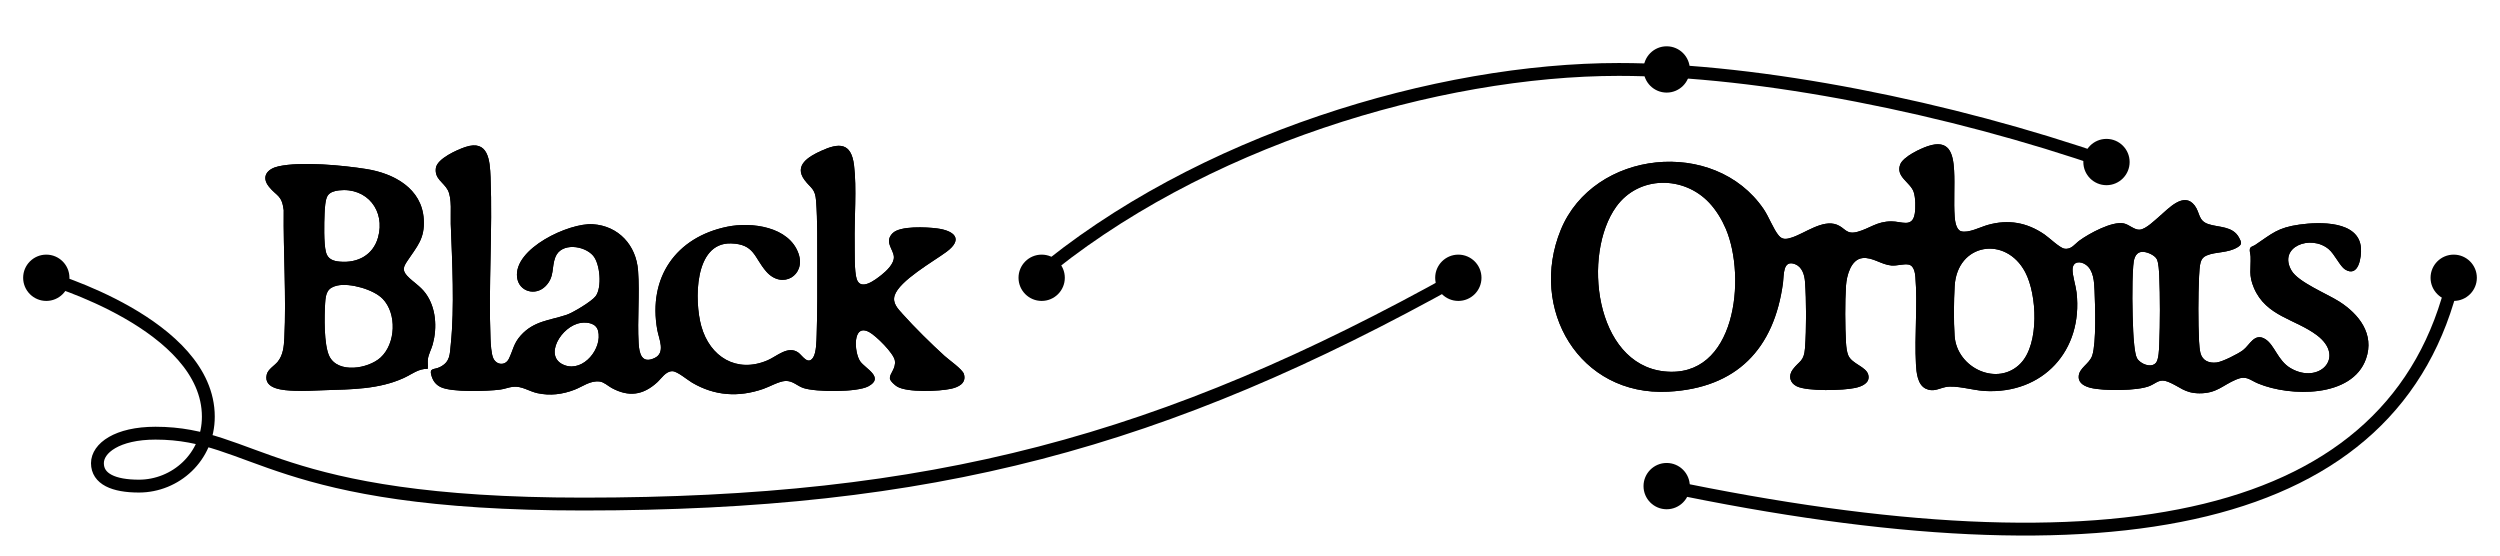
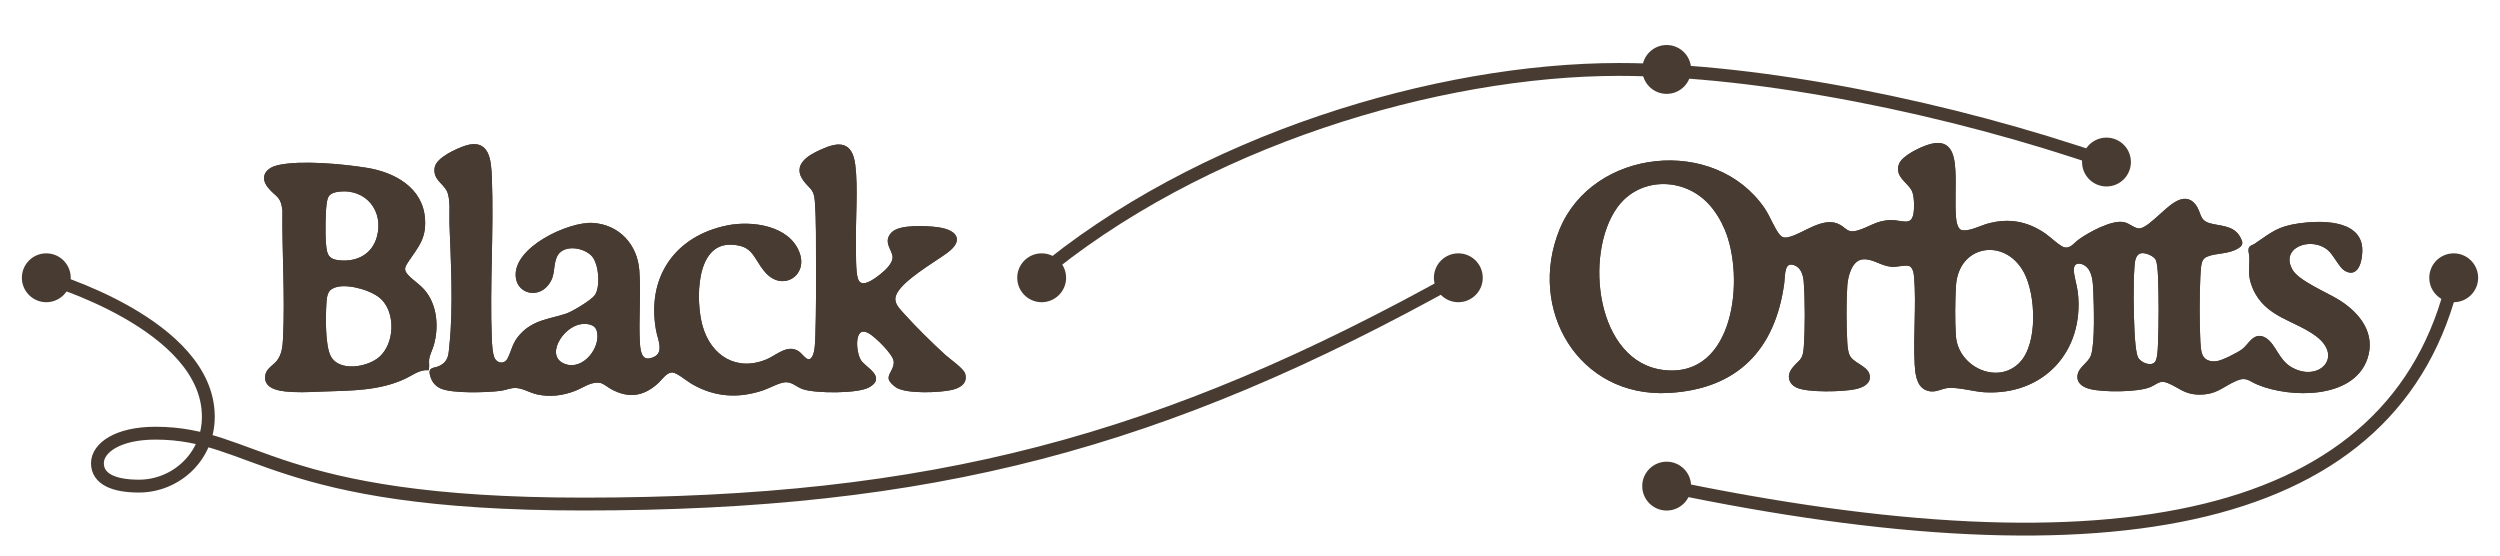
- <svg xmlns="http://www.w3.org/2000/svg" viewBox="0 0 972 216">
+ <svg xmlns="http://www.w3.org/2000/svg" viewBox="0 0 972 216" fill="#483C32" stroke="#483C32">
  <defs>
-     <style>.d{fill:none;stroke:#000;stroke-linecap:round;stroke-linejoin:round;stroke-width:5px;}</style>
+     <style>.d{fill:none;stroke:#483C32;stroke-linecap:round;stroke-linejoin:round;stroke-width:5px;}</style>
  </defs>
  <g id="a">
    <path d="M158.32,107.26c2.23,2.42,5.04,3.88,7.18,6.82,4.05,5.56,4.52,13.25,2.76,19.75-.5,1.83-1.65,3.92-1.89,5.72-.18,1.31.11,2.57-.07,3.85-3.55-.13-6.15,2.09-9.17,3.49-9.77,4.51-20.43,4.47-31.02,4.82-3.86.13-7.78.39-11.67.22s-12.08-.48-10.74-6.28c.49-2.12,3.07-3.48,4.33-5.07,2.07-2.61,2.36-5.91,2.52-9.14.79-16.3-.43-33.4-.24-49.74-.75-5.95-2.7-5.35-5.71-9.07-3.22-3.99-.61-7.02,3.69-7.96,8.86-1.94,25-.41,34.14,1.05,10.65,1.69,21.61,7.5,22.33,19.56.45,7.52-2.59,10.45-6.33,16.09-1.53,2.31-2.2,3.62-.1,5.91ZM131.75,74.02c-1.62.18-3.48.66-4.39,2.1s-1.09,5.05-1.17,6.9c-.16,3.77-.34,11.48.52,14.96.69,2.78,2.79,3.52,5.43,3.75,6.86.61,12.89-2.51,14.83-9.36,2.96-10.43-4.27-19.59-15.22-18.36ZM148.75,116.15c-3.57-3.65-12.73-6.22-17.63-5.13-3.87.86-4.47,3.06-4.7,6.72-.32,5.09-.55,16.35,1.64,20.78,3.37,6.81,15.07,4.86,19.88.52,5.95-5.39,6.44-17.13.82-22.89Z" />
    <path d="M212.11,111.25c-3.9,3.96-10.35,2.15-11.06-3.37-1.46-11.26,20.26-21.31,29.44-20.7,10.02.66,16.86,8.17,17.59,18.04.69,9.34-.33,18.9.22,28.24.23,3.97,1.19,8.12,6.21,5.74,4.37-2.07,1.67-7.42,1.03-10.97-3.62-20.34,7.24-35.98,27.22-40.08,9.44-1.94,24.03-.05,27.71,10.47,2.94,8.41-6.34,14.07-12.55,6.94-4.74-5.45-4.53-10.63-13.67-10.92-14.5-.45-14.27,22.53-11.59,32.15,3.33,11.97,13.73,18.44,25.75,13.31,3.64-1.55,7.93-5.84,11.93-3.05,1.57,1.09,3.74,5.08,5.8,1.97,1.28-1.93,1.3-6.52,1.38-8.91.3-9.18.26-18.64.24-27.8-.02-7.7.11-16.57-.46-24.2-.36-4.88-2.06-4.88-4.48-8.12-4.28-5.73,1.64-9.13,6.34-11.29,7.09-3.27,11.8-3.3,12.89,5.56s.08,20.71.24,30.23c.06,3.52-.17,11.03.79,13.99,1.55,4.79,7.24.32,9.63-1.57,1.92-1.52,4.98-4.38,4.83-7.05-.16-2.98-3.85-5.83-.47-9.2,2.94-2.93,13.12-2.36,17.12-1.87,6.67.83,10.63,4.06,3.8,9.12-5.01,3.71-18.4,11.22-20.17,17.02-.89,2.93,1.24,5.07,3.07,7.11,4.65,5.21,11.17,11.63,16.36,16.35,1.67,1.52,6.97,5.19,7.52,7.04,1.07,3.61-2.18,5.11-5.04,5.73-4.63,1.01-16.85,1.51-20.9-.85-.86-.5-2.78-2.17-2.85-3.2-.14-1.87,2.4-3.71,1.95-6.88-.41-2.89-7.35-9.69-9.95-11.1-6.68-3.63-5.88,8.03-3.53,11.37,1.99,2.83,9.55,6.25,3.17,9.69-4.41,2.38-20.39,2.27-25.2.69-2.53-.83-4.19-2.93-7.11-2.76-2.49.14-6.07,2.23-8.56,3.09-9.61,3.32-18.88,2.73-27.68-2.45-1.82-1.07-5.74-4.43-7.66-4.44-2.58-.02-4.28,2.87-5.94,4.37-5.5,4.99-11.05,5.73-17.63,2.16-1.42-.77-3.01-2.31-4.66-2.51-3.73-.46-6.57,1.94-9.82,3.19-4.67,1.8-9.5,2.41-14.41,1.33-3.35-.73-6.01-2.87-9.58-2.47-1.54.17-3.28.88-4.96,1.09-5.03.64-18.68,1.1-23.01-.96-1.95-.93-3.03-2.38-3.64-4.43-.97-3.24,1.01-2.23,3.31-3.39,4.02-2.02,3.79-4.97,4.19-8.81,1.5-14.45.54-32.17-.01-46.82-.14-3.69.56-9.96-1.15-13.18-1.61-3.04-5.21-4.32-4.64-8.54.5-3.68,8.31-7.14,11.51-8.2,8.92-2.96,9.5,5.24,9.76,11.76.82,20.72-.84,42.04-.02,62.76.08,2.02.28,5.89,1.09,7.64,1.22,2.66,4.67,3.01,6.06.16,1.67-3.42,1.81-5.92,4.62-9.05,5.09-5.66,11.19-5.82,17.77-8,2.5-.83,9.81-5.23,11.34-7.26,2.52-3.36,1.76-12.58-.99-15.77-3.43-3.97-12.41-5.19-14.67.56-1.56,3.98-.22,7.64-3.82,11.3ZM225.85,125.54c-7.58,1.04-14.94,13.31-6.28,16.47,7.34,2.68,14.73-6.62,12.96-13.41-.76-2.92-4.05-3.43-6.68-3.07Z" />
    <path d="M839.63,84.08c3.4-2.86,9.45-9.75,13.67-4.16,2.11,2.8,1.29,5.89,5.35,7.23s9.42.69,11.87,5.21c.99,1.84,1.3,2.63-.53,3.75-3.88,2.36-8.33,1.65-12.06,3.22-1.26.53-1.93,1.32-2.32,2.62s-.55,3.97-.61,5.45c-.35,7.8-.39,17.62,0,25.41.06,1.27.22,3.21.53,4.42.78,3.04,3.35,4.05,6.28,3.71,2.3-.27,8.36-3.35,10.27-4.79,2.63-1.99,4.44-6.9,8.63-4.32,3.66,2.25,4.84,8.34,9.83,11.29,11.06,6.52,21.6-4.23,10.3-12.77-8.42-6.35-19.79-7.31-24.51-18.41-2.14-5.03-1.13-7.23-1.3-12.19-.03-.92-.47-2.12-.28-2.96.21-.95,1.3-1.04,2.05-1.54,6.66-4.47,8.72-6.73,17.24-7.93,7.77-1.09,23.09-1.56,23.9,9.07.26,3.4-.87,11.65-6.15,8.39-1.99-1.23-4.08-5.99-6.43-7.94-6.98-5.8-19.79-.88-14.42,8.36,2.62,4.51,13.72,8.97,18.53,12.03,7.67,4.88,13.82,12.65,10.44,22.26-5.37,15.29-29.58,14.75-41.89,9.64-3.48-1.44-4.55-3.3-8.66-1.55-5.29,2.25-7.47,5.37-14.23,5.34-5.82-.03-7.63-2.66-12.15-4.47-3.36-1.35-4.42.43-7.12,1.58-4.69,2-18.13,2.02-23.08.75-2.08-.54-4.57-1.63-4.59-4.18-.03-3.54,4.18-5.01,5.28-8.39,1.62-4.96,1.12-19.48.89-25.2-.14-3.39-.35-7.95-3.38-10.08-2.15-1.51-5.07-1.39-5.17,1.79-.07,2.39,1.26,6.39,1.56,9.01,2.56,22.56-13.05,39.59-35.81,38.28-4.39-.25-11.26-2.37-15.22-1.5-2.69.59-4.65,1.96-7.52.65-3.31-1.51-3.73-6.39-3.9-9.58-.6-11.13.68-22.95-.22-33.94-.14-1.72-.62-4.41-2.63-4.78-1.96-.36-4.49.54-6.66.37-3.96-.32-7.33-3.32-11.27-2.89-4.54.5-6.16,6.9-6.41,10.67-.43,6.43-.37,15.8,0,22.27.08,1.46.31,3.62.9,4.94,1.48,3.33,6.96,4.33,7.76,7.52s-2.51,4.51-5.05,5.07c-4.67,1.03-18.59,1.42-22.76-.62-2.77-1.36-3.34-4.15-1.52-6.57,2.55-3.4,4.34-2.99,4.73-8.31.54-7.3.54-18.51-.01-25.85-.2-2.62-1.13-5.69-3.82-6.74-4.89-1.91-4.34,4.38-4.72,7.19-3.45,25.73-17.98,40.96-44.6,42.37-34.63,1.84-54.38-32.25-41.8-62.92,12.74-31.06,59.72-36.11,78.85-8.08,2.04,2.99,3.84,7.89,5.88,10.3,1.47,1.74,3.07,1.42,5.03.79,5.18-1.65,12.04-7.16,17.6-5,3.26,1.27,3.55,3.98,8.02,2.76,4.8-1.32,7.4-4.03,13.15-4.06,3.96-.02,8.14,2.56,9.08-2.93.39-2.28.33-6.33-.42-8.53-1.28-3.77-7.02-5.84-5.25-10.62,1.13-3.05,7.8-6.19,10.8-7.18,8.16-2.71,9.8,2.56,10.18,9.48.32,5.85-.2,12.14.22,17.98.12,1.67.56,5.05,2.46,5.63,2.81.87,7.58-1.65,10.4-2.44,8.02-2.26,15.21-.98,22.05,3.7,1.84,1.26,5.92,5.22,7.74,5.52,2.71.45,4.02-1.81,5.92-3.19,3.72-2.7,12.62-7.57,17.16-6.63,2.12.44,4.2,2.66,6.28,2.44,2.43-.26,5.83-3.69,7.68-5.25ZM664.58,78.86c-9.94-10.63-27.44-10.64-36.19,1.5-13.24,18.39-8.4,61.09,18.64,64.03,27.93,3.04,32.01-36.52,23.97-55.43-1.52-3.58-3.75-7.26-6.42-10.1ZM785.72,141.17c7.19-7.58,6.31-26.6,1.69-35.35-7.57-14.34-26.49-11.28-27.44,5.42-.33,5.75-.41,13.62-.02,19.35.86,12.63,16.88,19.96,25.77,10.59ZM832.72,97.93c-2.74.26-3.16,3.24-3.32,5.46-.55,7.49-.35,18.03,0,25.61.1,2.26.5,8.48,1.45,10.24,1.23,2.28,5.6,4.02,7.42,1.78,1.05-1.29,1.18-5.29,1.25-7.06.32-8.43.35-18.34,0-26.77-.07-1.61-.26-5.15-.96-6.45-.87-1.63-4.05-2.99-5.84-2.81Z" />
  </g>
  <g id="b">
    <path d="M158.32,107.26c2.23,2.42,5.04,3.88,7.18,6.82,4.05,5.56,4.52,13.25,2.76,19.75-.5,1.83-1.65,3.92-1.89,5.72-.18,1.31.11,2.57-.07,3.85-3.55-.13-6.15,2.09-9.17,3.49-9.77,4.51-20.43,4.47-31.02,4.82-3.86.13-7.78.39-11.67.22s-12.08-.48-10.74-6.28c.49-2.12,3.07-3.48,4.33-5.07,2.07-2.61,2.36-5.91,2.52-9.14.79-16.3-.43-33.4-.24-49.74-.75-5.95-2.7-5.35-5.71-9.07-3.22-3.99-.61-7.02,3.69-7.96,8.86-1.94,25-.41,34.14,1.05,10.65,1.69,21.61,7.5,22.33,19.56.45,7.52-2.59,10.45-6.33,16.09-1.53,2.31-2.2,3.62-.1,5.91ZM131.75,74.02c-1.62.18-3.48.66-4.39,2.1s-1.09,5.05-1.17,6.9c-.16,3.77-.34,11.48.52,14.96.69,2.78,2.79,3.52,5.43,3.75,6.86.61,12.89-2.51,14.83-9.36,2.96-10.43-4.27-19.59-15.22-18.36ZM148.75,116.15c-3.57-3.65-12.73-6.22-17.63-5.13-3.87.86-4.47,3.06-4.7,6.72-.32,5.09-.55,16.35,1.64,20.78,3.37,6.81,15.07,4.86,19.88.52,5.95-5.39,6.44-17.13.82-22.89Z" />
    <path d="M212.11,111.25c-3.9,3.96-10.35,2.15-11.06-3.37-1.46-11.26,20.26-21.31,29.44-20.7,10.02.66,16.86,8.17,17.59,18.04.69,9.34-.33,18.9.22,28.24.23,3.97,1.19,8.12,6.21,5.74,4.37-2.07,1.67-7.42,1.03-10.97-3.62-20.34,7.24-35.98,27.22-40.08,9.44-1.94,24.03-.05,27.71,10.47,2.94,8.41-6.34,14.07-12.55,6.94-4.74-5.45-4.53-10.63-13.67-10.92-14.5-.45-14.27,22.53-11.59,32.15,3.33,11.97,13.73,18.44,25.75,13.31,3.64-1.55,7.93-5.84,11.93-3.05,1.57,1.09,3.74,5.08,5.8,1.97,1.28-1.93,1.3-6.52,1.38-8.91.3-9.18.26-18.64.24-27.8-.02-7.7.11-16.57-.46-24.2-.36-4.88-2.06-4.88-4.48-8.12-4.28-5.73,1.64-9.13,6.34-11.29,7.09-3.27,11.8-3.3,12.89,5.56s.08,20.71.24,30.23c.06,3.52-.17,11.03.79,13.99,1.55,4.79,7.24.32,9.63-1.57,1.92-1.52,4.98-4.38,4.83-7.05-.16-2.98-3.85-5.83-.47-9.2,2.94-2.93,13.12-2.36,17.12-1.87,6.67.83,10.63,4.06,3.8,9.12-5.01,3.71-18.4,11.22-20.17,17.02-.89,2.93,1.24,5.07,3.07,7.11,4.65,5.21,11.17,11.63,16.36,16.35,1.67,1.52,6.97,5.19,7.52,7.04,1.07,3.61-2.18,5.11-5.04,5.73-4.63,1.01-16.85,1.51-20.9-.85-.86-.5-2.78-2.17-2.85-3.2-.14-1.87,2.4-3.71,1.95-6.88-.41-2.89-7.35-9.69-9.95-11.1-6.68-3.63-5.88,8.03-3.53,11.37,1.99,2.83,9.55,6.25,3.17,9.69-4.41,2.38-20.39,2.27-25.2.69-2.53-.83-4.19-2.93-7.11-2.76-2.49.14-6.07,2.23-8.56,3.09-9.61,3.32-18.88,2.73-27.68-2.45-1.82-1.07-5.74-4.43-7.66-4.44-2.58-.02-4.28,2.87-5.94,4.37-5.5,4.99-11.05,5.73-17.63,2.16-1.42-.77-3.01-2.31-4.66-2.51-3.73-.46-6.57,1.94-9.82,3.19-4.67,1.8-9.5,2.41-14.41,1.33-3.35-.73-6.01-2.87-9.58-2.47-1.54.17-3.28.88-4.96,1.09-5.03.64-18.68,1.1-23.01-.96-1.95-.93-3.03-2.38-3.64-4.43-.97-3.24,1.01-2.23,3.31-3.39,4.02-2.02,3.79-4.97,4.19-8.81,1.5-14.45.54-32.17-.01-46.82-.14-3.69.56-9.96-1.15-13.18-1.61-3.04-5.21-4.32-4.64-8.54.5-3.68,8.31-7.14,11.51-8.2,8.92-2.96,9.5,5.24,9.76,11.76.82,20.72-.84,42.04-.02,62.76.08,2.02.28,5.89,1.09,7.64,1.22,2.66,4.67,3.01,6.06.16,1.67-3.42,1.81-5.92,4.62-9.05,5.09-5.66,11.19-5.82,17.77-8,2.5-.83,9.81-5.23,11.34-7.26,2.52-3.36,1.76-12.58-.99-15.77-3.43-3.97-12.41-5.19-14.67.56-1.56,3.98-.22,7.64-3.82,11.3ZM225.85,125.54c-7.58,1.04-14.94,13.31-6.28,16.47,7.34,2.68,14.73-6.62,12.96-13.41-.76-2.92-4.05-3.43-6.68-3.07Z" />
    <path d="M839.63,84.08c3.4-2.86,9.45-9.75,13.67-4.16,2.11,2.8,1.29,5.89,5.35,7.23s9.42.69,11.87,5.21c.99,1.84,1.3,2.63-.53,3.75-3.88,2.36-8.33,1.65-12.06,3.22-1.26.53-1.93,1.32-2.32,2.62s-.55,3.97-.61,5.45c-.35,7.8-.39,17.62,0,25.41.06,1.27.22,3.21.53,4.42.78,3.04,3.35,4.05,6.28,3.71,2.3-.27,8.36-3.35,10.27-4.79,2.63-1.99,4.44-6.9,8.63-4.32,3.66,2.25,4.84,8.34,9.83,11.29,11.06,6.52,21.6-4.23,10.3-12.77-8.42-6.35-19.79-7.31-24.51-18.41-2.14-5.03-1.13-7.23-1.3-12.19-.03-.92-.47-2.12-.28-2.96.21-.95,1.3-1.04,2.05-1.54,6.66-4.47,8.72-6.73,17.24-7.93,7.77-1.09,23.09-1.56,23.9,9.07.26,3.4-.87,11.65-6.15,8.39-1.99-1.23-4.08-5.99-6.43-7.94-6.98-5.8-19.79-.88-14.42,8.36,2.62,4.51,13.72,8.97,18.53,12.03,7.67,4.88,13.82,12.65,10.44,22.26-5.37,15.29-29.58,14.75-41.89,9.64-3.48-1.44-4.55-3.3-8.66-1.55-5.29,2.25-7.47,5.37-14.23,5.34-5.82-.03-7.63-2.66-12.15-4.47-3.36-1.35-4.42.43-7.12,1.58-4.69,2-18.13,2.02-23.08.75-2.08-.54-4.57-1.63-4.59-4.18-.03-3.54,4.18-5.01,5.28-8.39,1.62-4.96,1.12-19.48.89-25.2-.14-3.39-.35-7.95-3.38-10.08-2.15-1.51-5.07-1.39-5.17,1.79-.07,2.39,1.26,6.39,1.56,9.01,2.56,22.56-13.05,39.59-35.81,38.28-4.39-.25-11.26-2.37-15.22-1.5-2.69.59-4.65,1.96-7.52.65-3.31-1.51-3.73-6.39-3.9-9.58-.6-11.13.68-22.95-.22-33.94-.14-1.72-.62-4.41-2.63-4.78-1.96-.36-4.49.54-6.66.37-3.96-.32-7.33-3.32-11.27-2.89-4.54.5-6.16,6.9-6.41,10.67-.43,6.43-.37,15.8,0,22.27.08,1.46.31,3.62.9,4.94,1.48,3.33,6.96,4.33,7.76,7.52s-2.51,4.51-5.05,5.07c-4.67,1.03-18.59,1.42-22.76-.62-2.77-1.36-3.34-4.15-1.52-6.57,2.55-3.4,4.34-2.99,4.73-8.31.54-7.3.54-18.51-.01-25.85-.2-2.62-1.13-5.69-3.82-6.74-4.89-1.91-4.34,4.38-4.72,7.19-3.45,25.73-17.98,40.96-44.6,42.37-34.63,1.84-54.38-32.25-41.8-62.92,12.74-31.06,59.72-36.11,78.85-8.08,2.04,2.99,3.84,7.89,5.88,10.3,1.47,1.74,3.07,1.42,5.03.79,5.18-1.65,12.04-7.16,17.6-5,3.26,1.27,3.55,3.98,8.02,2.76,4.8-1.32,7.4-4.03,13.15-4.06,3.96-.02,8.14,2.56,9.08-2.93.39-2.28.33-6.33-.42-8.53-1.28-3.77-7.02-5.84-5.25-10.62,1.13-3.05,7.8-6.19,10.8-7.18,8.16-2.71,9.8,2.56,10.18,9.48.32,5.85-.2,12.14.22,17.98.12,1.67.56,5.05,2.46,5.63,2.81.87,7.58-1.65,10.4-2.44,8.02-2.26,15.21-.98,22.05,3.7,1.84,1.26,5.92,5.22,7.74,5.52,2.71.45,4.02-1.81,5.92-3.19,3.72-2.7,12.62-7.57,17.16-6.63,2.12.44,4.2,2.66,6.28,2.44,2.43-.26,5.83-3.69,7.68-5.25ZM664.58,78.86c-9.94-10.63-27.44-10.64-36.19,1.5-13.24,18.39-8.4,61.09,18.64,64.03,27.93,3.04,32.01-36.52,23.97-55.43-1.52-3.58-3.75-7.26-6.42-10.1ZM785.72,141.17c7.19-7.58,6.31-26.6,1.69-35.35-7.57-14.34-26.49-11.28-27.44,5.42-.33,5.75-.41,13.62-.02,19.35.86,12.63,16.88,19.96,25.77,10.59ZM832.72,97.93c-2.74.26-3.16,3.24-3.32,5.46-.55,7.49-.35,18.03,0,25.61.1,2.26.5,8.48,1.45,10.24,1.23,2.28,5.6,4.02,7.42,1.78,1.05-1.29,1.18-5.29,1.25-7.06.32-8.43.35-18.34,0-26.77-.07-1.61-.26-5.15-.96-6.45-.87-1.63-4.05-2.99-5.84-2.81Z" />
    <circle cx="648" cy="27" r="9" />
    <circle cx="648" cy="189" r="9" />
    <circle cx="567" cy="108" r="9" />
    <circle cx="405" cy="108" r="9" />
    <circle cx="819" cy="63" r="9" />
    <circle cx="954" cy="108" r="9" />
    <circle cx="18" cy="108" r="9" />
  </g>
  <g id="c">
    <path class="d" d="M402.78,107.91c63.47-53.47,156.62-80.91,226.62-80.91,54.99,0,129.11,14.97,189.6,36" />
    <path class="d" d="M954,108c-22.32,96.56-133.17,117.22-306,81" />
    <path class="d" d="M567,108c-115.14,64.16-205.02,87.98-340.27,87.98-121.21,0-127.61-27.56-166.29-27.56-14.88,0-22.56,5.84-22.56,11.67,0,6.14,6.34,8.91,16.12,8.91,14.24,0,27-11.26,27-27,0-36-63-54-63-54" />
  </g>
</svg>
